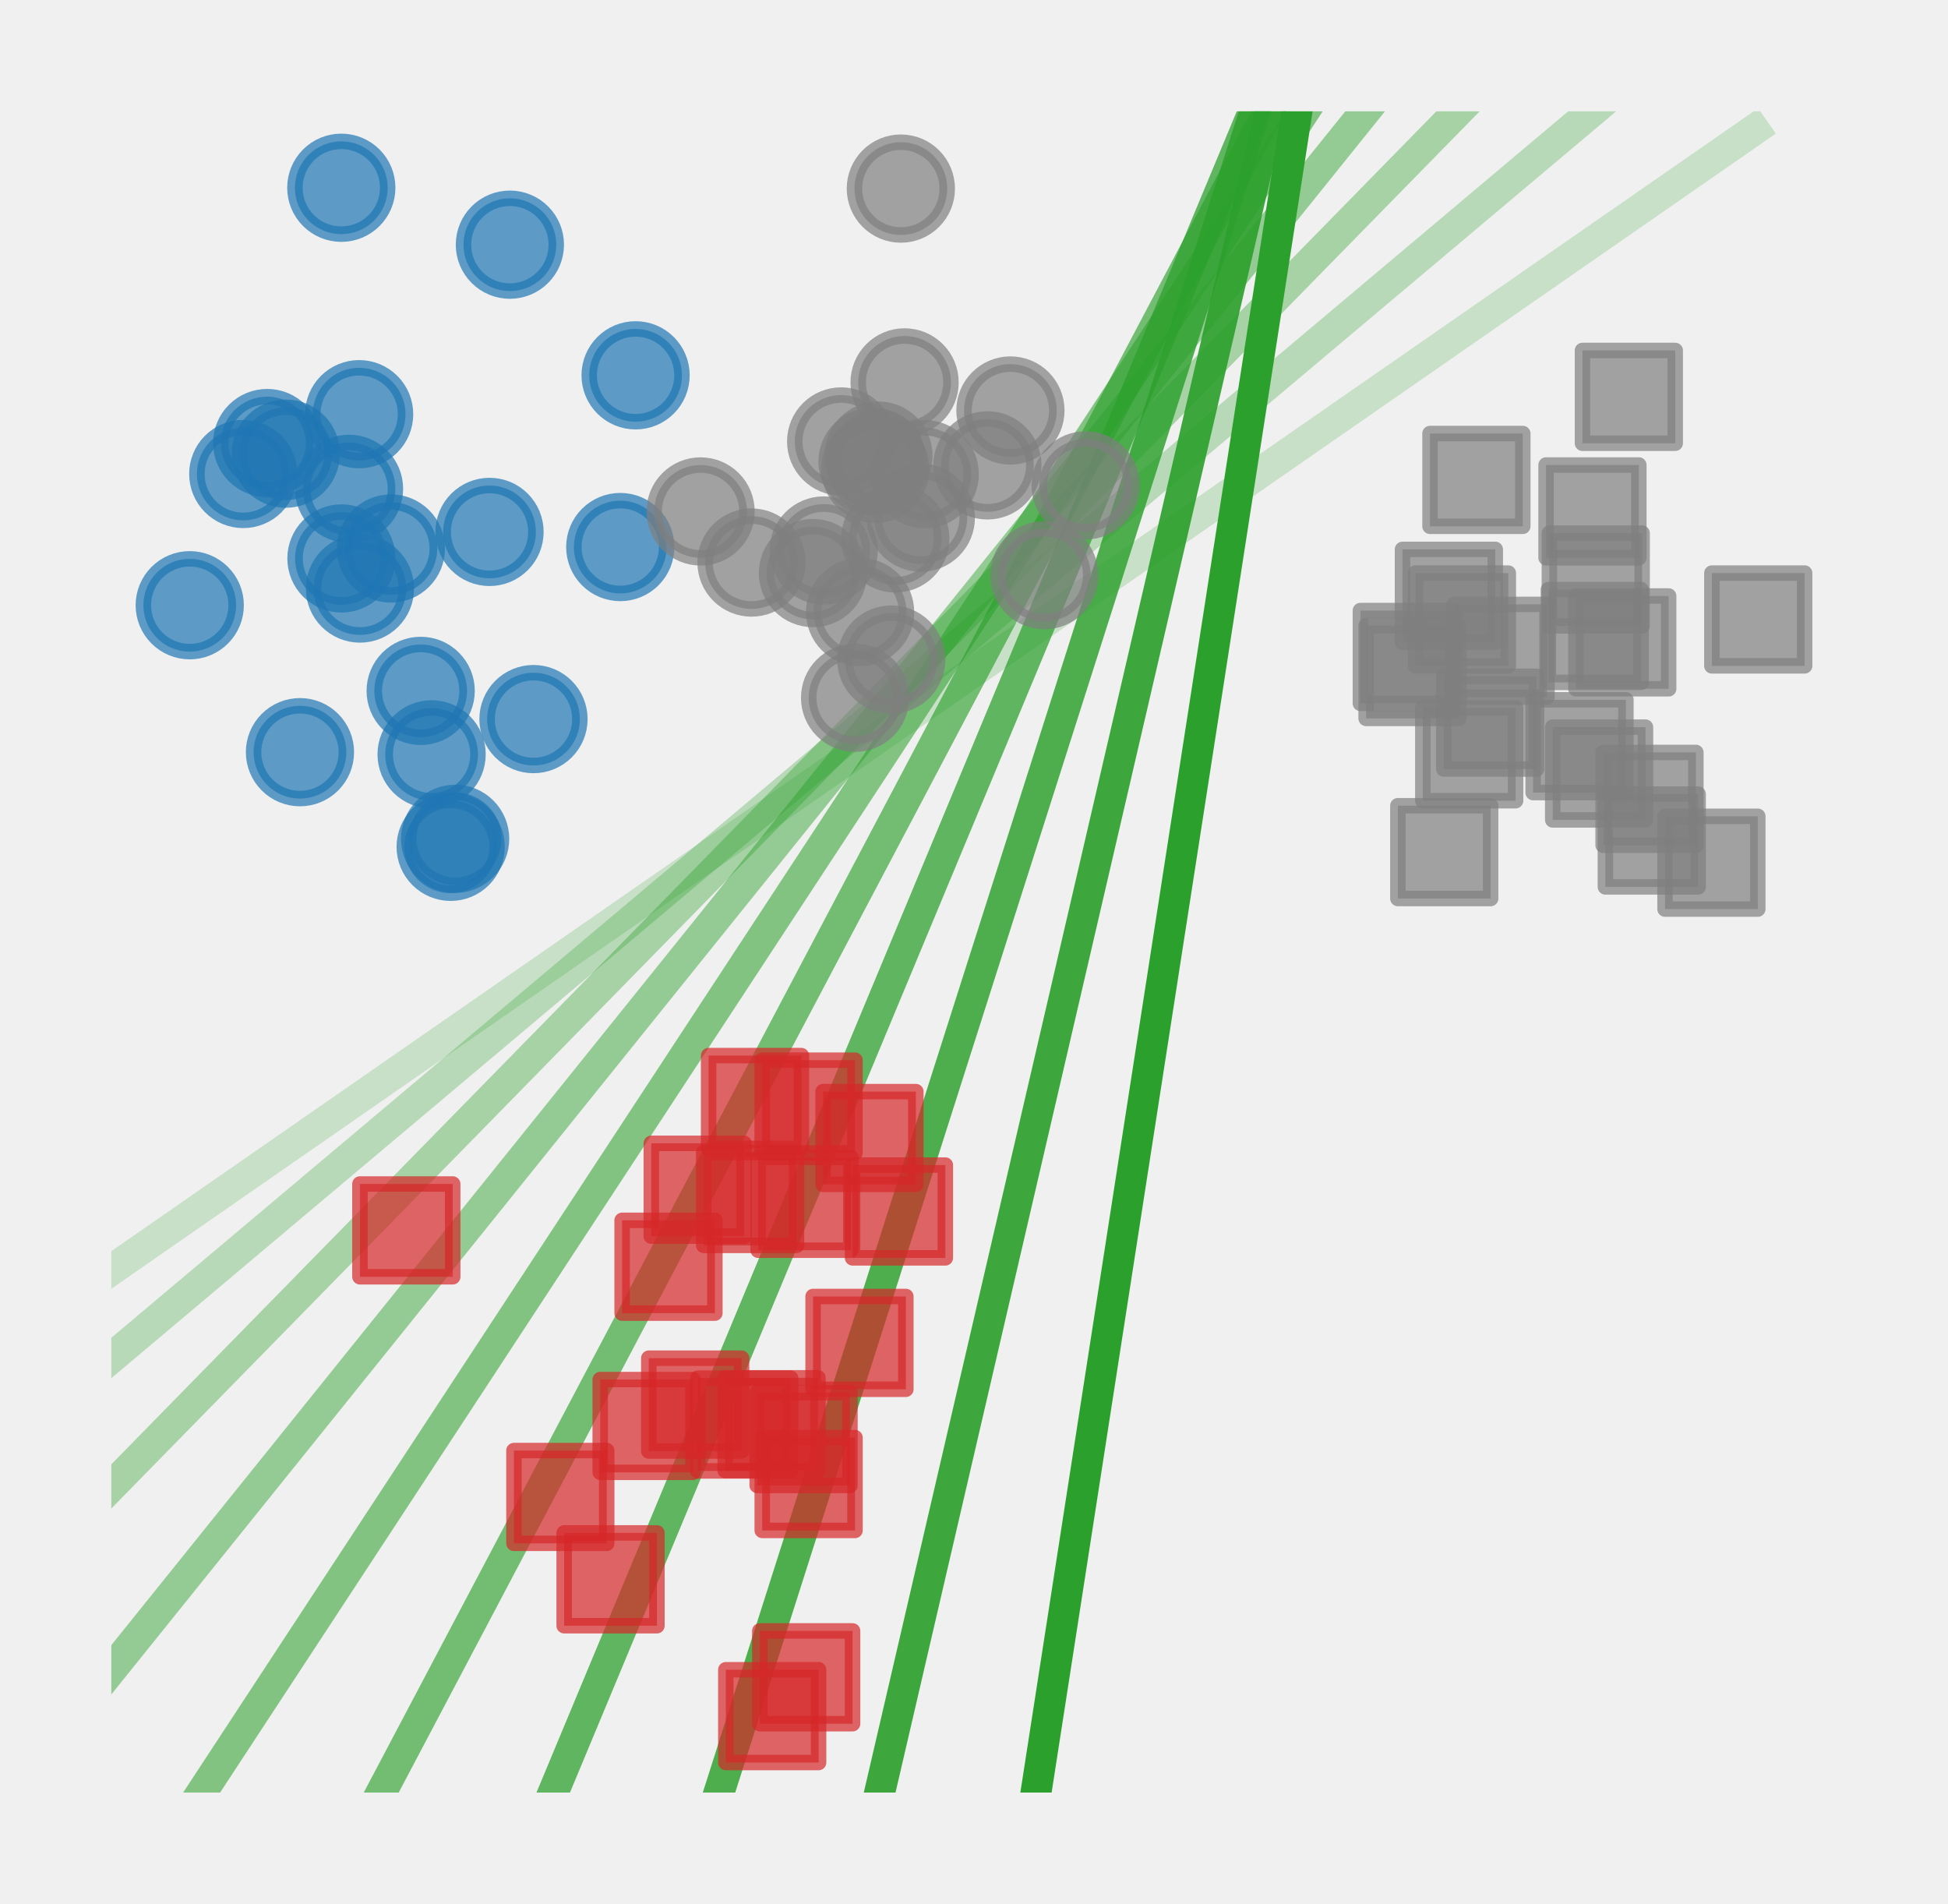
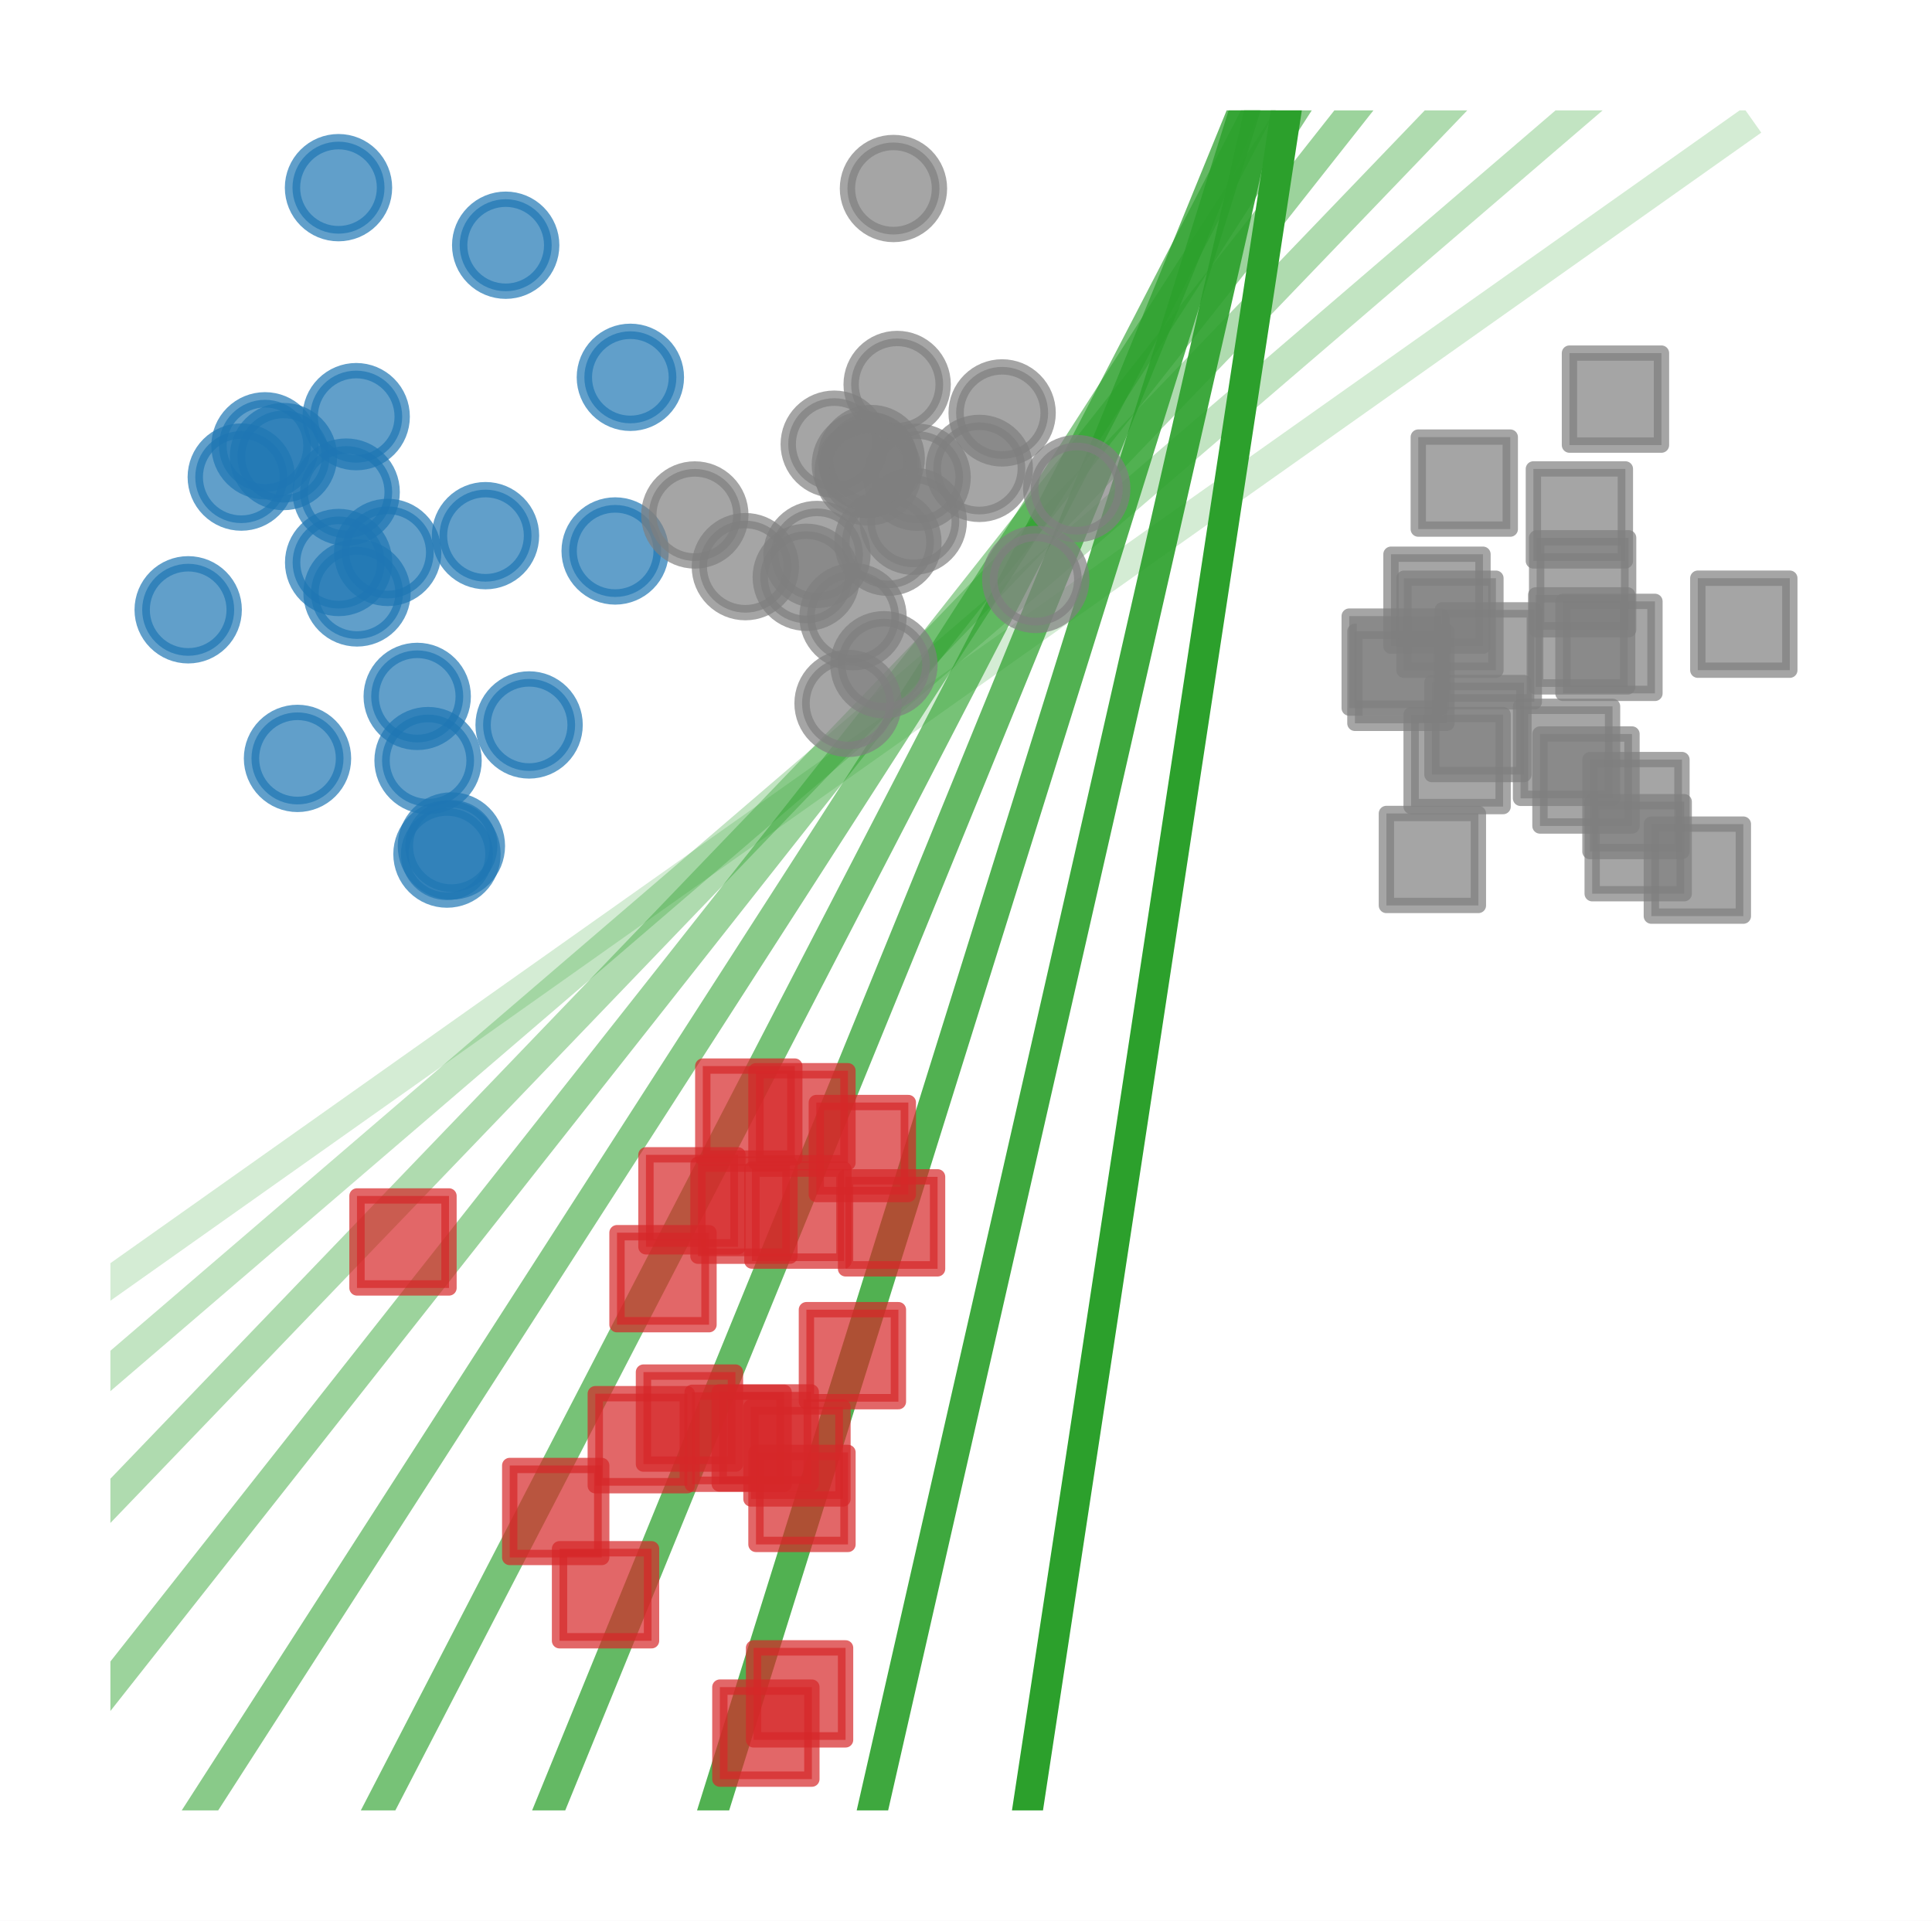
- <svg xmlns="http://www.w3.org/2000/svg" xmlns:xlink="http://www.w3.org/1999/xlink" width="126pt" height="123.12pt" viewBox="0 0 126 123.12" version="1.1">
+ <svg xmlns="http://www.w3.org/2000/svg" xmlns:xlink="http://www.w3.org/1999/xlink" width="126pt" height="125.28pt" viewBox="0 0 126 125.28" version="1.1">
  <defs>
    <style type="text/css">*{stroke-linejoin: round; stroke-linecap: butt}</style>
  </defs>
  <g id="figure_1">
    <g id="patch_1">
-       <path d="M 0 123.12  L 126 123.12  L 126 0  L 0 0  L 0 123.12  z " style="fill: none" />
+       <path d="M 0 125.28  L 126 125.28  L 126 0  L 0 0  z " style="fill: #ffffff" />
    </g>
    <g id="axes_1">
      <g id="line2d_1">
-         <path d="M -1 87.815  L 113.471 8.388  " clip-path="url(#pabc370c6e7)" style="fill: none; stroke: #2ca02c; stroke-opacity: 0.2; stroke-width: 2; stroke-linecap: square" />
+         <path d="M -1 89.416  L 113.471 8.412  " clip-path="url(#p5cc4565469)" style="fill: none; stroke: #2ca02c; stroke-opacity: 0.2; stroke-width: 2; stroke-linecap: square" />
      </g>
      <g id="line2d_2">
-         <path d="M -1 94.718  L 112.726 -1  " clip-path="url(#pabc370c6e7)" style="fill: none; stroke: #2ca02c; stroke-opacity: 0.289; stroke-width: 2; stroke-linecap: square" />
+         <path d="M -1 96.457  L 112.536 -1  " clip-path="url(#p5cc4565469)" style="fill: none; stroke: #2ca02c; stroke-opacity: 0.289; stroke-width: 2; stroke-linecap: square" />
      </g>
      <g id="line2d_3">
-         <path d="M -1 104.495  L 102.339 -1  " clip-path="url(#pabc370c6e7)" style="fill: none; stroke: #2ca02c; stroke-opacity: 0.378; stroke-width: 2; stroke-linecap: square" />
+         <path d="M -1 106.428  L 102.182 -1  " clip-path="url(#p5cc4565469)" style="fill: none; stroke: #2ca02c; stroke-opacity: 0.378; stroke-width: 2; stroke-linecap: square" />
      </g>
      <g id="line2d_4">
-         <path d="M -1 118.171  L 94.897 -1  " clip-path="url(#pabc370c6e7)" style="fill: none; stroke: #2ca02c; stroke-opacity: 0.467; stroke-width: 2; stroke-linecap: square" />
+         <path d="M -1 120.376  L 94.768 -1  " clip-path="url(#p5cc4565469)" style="fill: none; stroke: #2ca02c; stroke-opacity: 0.467; stroke-width: 2; stroke-linecap: square" />
      </g>
      <g id="line2d_5">
-         <path d="M 7.662 124.12  L 89.739 -1  " clip-path="url(#pabc370c6e7)" style="fill: none; stroke: #2ca02c; stroke-opacity: 0.556; stroke-width: 2; stroke-linecap: square" />
+         <path d="M 7.767 126.28  L 89.634 -1  " clip-path="url(#p5cc4565469)" style="fill: none; stroke: #2ca02c; stroke-opacity: 0.556; stroke-width: 2; stroke-linecap: square" />
      </g>
      <g id="line2d_6">
-         <path d="M 20.329 124.12  L 86.389 -1  " clip-path="url(#pabc370c6e7)" style="fill: none; stroke: #2ca02c; stroke-opacity: 0.644; stroke-width: 2; stroke-linecap: square" />
+         <path d="M 20.413 126.28  L 86.305 -1  " clip-path="url(#p5cc4565469)" style="fill: none; stroke: #2ca02c; stroke-opacity: 0.644; stroke-width: 2; stroke-linecap: square" />
      </g>
      <g id="line2d_7">
-         <path d="M 32.367 124.12  L 84.495 -1  " clip-path="url(#pabc370c6e7)" style="fill: none; stroke: #2ca02c; stroke-opacity: 0.733; stroke-width: 2; stroke-linecap: square" />
+         <path d="M 32.434 126.28  L 84.428 -1  " clip-path="url(#p5cc4565469)" style="fill: none; stroke: #2ca02c; stroke-opacity: 0.733; stroke-width: 2; stroke-linecap: square" />
      </g>
      <g id="line2d_8">
-         <path d="M 43.892 124.12  L 83.788 -1  " clip-path="url(#pabc370c6e7)" style="fill: none; stroke: #2ca02c; stroke-opacity: 0.822; stroke-width: 2; stroke-linecap: square" />
+         <path d="M 43.943 126.28  L 83.737 -1  " clip-path="url(#p5cc4565469)" style="fill: none; stroke: #2ca02c; stroke-opacity: 0.822; stroke-width: 2; stroke-linecap: square" />
      </g>
      <g id="line2d_9">
-         <path d="M 54.992 124.12  L 84.065 -1  " clip-path="url(#pabc370c6e7)" style="fill: none; stroke: #2ca02c; stroke-opacity: 0.911; stroke-width: 2; stroke-linecap: square" />
+         <path d="M 55.029 126.28  L 84.028 -1  " clip-path="url(#p5cc4565469)" style="fill: none; stroke: #2ca02c; stroke-opacity: 0.911; stroke-width: 2; stroke-linecap: square" />
      </g>
      <g id="line2d_10">
-         <path d="M 65.736 124.12  L 85.164 -1  " clip-path="url(#pabc370c6e7)" style="fill: none; stroke: #2ca02c; stroke-width: 2; stroke-linecap: square" />
+         <path d="M 65.761 126.28  L 85.139 -1  " clip-path="url(#p5cc4565469)" style="fill: none; stroke: #2ca02c; stroke-width: 2; stroke-linecap: square" />
      </g>
      <g id="PathCollection_1">
        <defs>
-           <path id="m7851db4bda" d="M 0 3  C 0.796 3 1.559 2.684 2.121 2.121  C 2.684 1.559 3 0.796 3 0  C 3 -0.796 2.684 -1.559 2.121 -2.121  C 1.559 -2.684 0.796 -3 0 -3  C -0.796 -3 -1.559 -2.684 -2.121 -2.121  C -2.684 -1.559 -3 -0.796 -3 0  C -3 0.796 -2.684 1.559 -2.121 2.121  C -1.559 2.684 -0.796 3 0 3  z " style="stroke: #1f77b4; stroke-opacity: 0.7" />
+           <path id="m090e56f8cd" d="M 0 3  C 0.796 3 1.559 2.684 2.121 2.121  C 2.684 1.559 3 0.796 3 0  C 3 -0.796 2.684 -1.559 2.121 -2.121  C 1.559 -2.684 0.796 -3 0 -3  C -0.796 -3 -1.559 -2.684 -2.121 -2.121  C -2.684 -1.559 -3 -0.796 -3 0  C -3 0.796 -2.684 1.559 -2.121 2.121  C -1.559 2.684 -0.796 3 0 3  z " style="stroke: #1f77b4; stroke-opacity: 0.7" />
        </defs>
-         <g clip-path="url(#pabc370c6e7)">
-           <use xlink:href="#m7851db4bda" x="31.663" y="34.398" style="fill: #1f77b4; fill-opacity: 0.7; stroke: #1f77b4; stroke-opacity: 0.7" />
-           <use xlink:href="#m7851db4bda" x="32.98" y="15.823" style="fill: #1f77b4; fill-opacity: 0.7; stroke: #1f77b4; stroke-opacity: 0.7" />
-           <use xlink:href="#m7851db4bda" x="25.284" y="35.47" style="fill: #1f77b4; fill-opacity: 0.7; stroke: #1f77b4; stroke-opacity: 0.7" />
-           <use xlink:href="#m7851db4bda" x="41.111" y="24.271" style="fill: #1f77b4; fill-opacity: 0.7; stroke: #1f77b4; stroke-opacity: 0.7" />
-           <use xlink:href="#m7851db4bda" x="23.23" y="26.785" style="fill: #1f77b4; fill-opacity: 0.7; stroke: #1f77b4; stroke-opacity: 0.7" />
-           <use xlink:href="#m7851db4bda" x="23.283" y="38.059" style="fill: #1f77b4; fill-opacity: 0.7; stroke: #1f77b4; stroke-opacity: 0.7" />
-           <use xlink:href="#m7851db4bda" x="29.439" y="54.244" style="fill: #1f77b4; fill-opacity: 0.7; stroke: #1f77b4; stroke-opacity: 0.7" />
-           <use xlink:href="#m7851db4bda" x="12.273" y="39.139" style="fill: #1f77b4; fill-opacity: 0.7; stroke: #1f77b4; stroke-opacity: 0.7" />
-           <use xlink:href="#m7851db4bda" x="18.488" y="29.338" style="fill: #1f77b4; fill-opacity: 0.7; stroke: #1f77b4; stroke-opacity: 0.7" />
-           <use xlink:href="#m7851db4bda" x="19.402" y="48.642" style="fill: #1f77b4; fill-opacity: 0.7; stroke: #1f77b4; stroke-opacity: 0.7" />
-           <use xlink:href="#m7851db4bda" x="40.119" y="35.376" style="fill: #1f77b4; fill-opacity: 0.7; stroke: #1f77b4; stroke-opacity: 0.7" />
-           <use xlink:href="#m7851db4bda" x="27.917" y="48.782" style="fill: #1f77b4; fill-opacity: 0.7; stroke: #1f77b4; stroke-opacity: 0.7" />
-           <use xlink:href="#m7851db4bda" x="22.576" y="31.612" style="fill: #1f77b4; fill-opacity: 0.7; stroke: #1f77b4; stroke-opacity: 0.7" />
-           <use xlink:href="#m7851db4bda" x="17.282" y="28.651" style="fill: #1f77b4; fill-opacity: 0.7; stroke: #1f77b4; stroke-opacity: 0.7" />
-           <use xlink:href="#m7851db4bda" x="22.085" y="36.113" style="fill: #1f77b4; fill-opacity: 0.7; stroke: #1f77b4; stroke-opacity: 0.7" />
-           <use xlink:href="#m7851db4bda" x="22.076" y="12.142" style="fill: #1f77b4; fill-opacity: 0.7; stroke: #1f77b4; stroke-opacity: 0.7" />
-           <use xlink:href="#m7851db4bda" x="27.21" y="44.678" style="fill: #1f77b4; fill-opacity: 0.7; stroke: #1f77b4; stroke-opacity: 0.7" />
-           <use xlink:href="#m7851db4bda" x="34.507" y="46.502" style="fill: #1f77b4; fill-opacity: 0.7; stroke: #1f77b4; stroke-opacity: 0.7" />
-           <use xlink:href="#m7851db4bda" x="29.15" y="54.762" style="fill: #1f77b4; fill-opacity: 0.7; stroke: #1f77b4; stroke-opacity: 0.7" />
-           <use xlink:href="#m7851db4bda" x="15.735" y="30.651" style="fill: #1f77b4; fill-opacity: 0.7; stroke: #1f77b4; stroke-opacity: 0.7" />
+         <g clip-path="url(#p5cc4565469)">
+           <use xlink:href="#m090e56f8cd" x="31.663" y="34.938" style="fill: #1f77b4; fill-opacity: 0.7; stroke: #1f77b4; stroke-opacity: 0.7" />
+           <use xlink:href="#m090e56f8cd" x="32.98" y="15.994" style="fill: #1f77b4; fill-opacity: 0.7; stroke: #1f77b4; stroke-opacity: 0.7" />
+           <use xlink:href="#m090e56f8cd" x="25.284" y="36.031" style="fill: #1f77b4; fill-opacity: 0.7; stroke: #1f77b4; stroke-opacity: 0.7" />
+           <use xlink:href="#m090e56f8cd" x="41.111" y="24.61" style="fill: #1f77b4; fill-opacity: 0.7; stroke: #1f77b4; stroke-opacity: 0.7" />
+           <use xlink:href="#m090e56f8cd" x="23.23" y="27.175" style="fill: #1f77b4; fill-opacity: 0.7; stroke: #1f77b4; stroke-opacity: 0.7" />
+           <use xlink:href="#m090e56f8cd" x="23.283" y="38.672" style="fill: #1f77b4; fill-opacity: 0.7; stroke: #1f77b4; stroke-opacity: 0.7" />
+           <use xlink:href="#m090e56f8cd" x="29.439" y="55.178" style="fill: #1f77b4; fill-opacity: 0.7; stroke: #1f77b4; stroke-opacity: 0.7" />
+           <use xlink:href="#m090e56f8cd" x="12.273" y="39.773" style="fill: #1f77b4; fill-opacity: 0.7; stroke: #1f77b4; stroke-opacity: 0.7" />
+           <use xlink:href="#m090e56f8cd" x="18.488" y="29.778" style="fill: #1f77b4; fill-opacity: 0.7; stroke: #1f77b4; stroke-opacity: 0.7" />
+           <use xlink:href="#m090e56f8cd" x="19.402" y="49.466" style="fill: #1f77b4; fill-opacity: 0.7; stroke: #1f77b4; stroke-opacity: 0.7" />
+           <use xlink:href="#m090e56f8cd" x="40.119" y="35.936" style="fill: #1f77b4; fill-opacity: 0.7; stroke: #1f77b4; stroke-opacity: 0.7" />
+           <use xlink:href="#m090e56f8cd" x="27.917" y="49.608" style="fill: #1f77b4; fill-opacity: 0.7; stroke: #1f77b4; stroke-opacity: 0.7" />
+           <use xlink:href="#m090e56f8cd" x="22.576" y="32.097" style="fill: #1f77b4; fill-opacity: 0.7; stroke: #1f77b4; stroke-opacity: 0.7" />
+           <use xlink:href="#m090e56f8cd" x="17.282" y="29.077" style="fill: #1f77b4; fill-opacity: 0.7; stroke: #1f77b4; stroke-opacity: 0.7" />
+           <use xlink:href="#m090e56f8cd" x="22.085" y="36.688" style="fill: #1f77b4; fill-opacity: 0.7; stroke: #1f77b4; stroke-opacity: 0.7" />
+           <use xlink:href="#m090e56f8cd" x="22.076" y="12.24" style="fill: #1f77b4; fill-opacity: 0.7; stroke: #1f77b4; stroke-opacity: 0.7" />
+           <use xlink:href="#m090e56f8cd" x="27.21" y="45.422" style="fill: #1f77b4; fill-opacity: 0.7; stroke: #1f77b4; stroke-opacity: 0.7" />
+           <use xlink:href="#m090e56f8cd" x="34.507" y="47.283" style="fill: #1f77b4; fill-opacity: 0.7; stroke: #1f77b4; stroke-opacity: 0.7" />
+           <use xlink:href="#m090e56f8cd" x="29.15" y="55.707" style="fill: #1f77b4; fill-opacity: 0.7; stroke: #1f77b4; stroke-opacity: 0.7" />
+           <use xlink:href="#m090e56f8cd" x="15.735" y="31.117" style="fill: #1f77b4; fill-opacity: 0.7; stroke: #1f77b4; stroke-opacity: 0.7" />
        </g>
      </g>
      <g id="PathCollection_2">
        <defs>
-           <path id="md8d0e1dd78" d="M -3 3  L 3 3  L 3 -3  L -3 -3  z " style="stroke: #d62728; stroke-opacity: 0.7" />
+           <path id="m68e657d75e" d="M -3 3  L 3 3  L 3 -3  L -3 -3  z " style="stroke: #d62728; stroke-opacity: 0.7" />
        </defs>
-         <g clip-path="url(#pabc370c6e7)">
-           <use xlink:href="#md8d0e1dd78" x="55.592" y="86.84" style="fill: #d62728; fill-opacity: 0.7; stroke: #d62728; stroke-opacity: 0.7" />
-           <use xlink:href="#md8d0e1dd78" x="48.138" y="92.122" style="fill: #d62728; fill-opacity: 0.7; stroke: #d62728; stroke-opacity: 0.7" />
-           <use xlink:href="#md8d0e1dd78" x="36.243" y="96.804" style="fill: #d62728; fill-opacity: 0.7; stroke: #d62728; stroke-opacity: 0.7" />
-           <use xlink:href="#md8d0e1dd78" x="45.127" y="76.936" style="fill: #d62728; fill-opacity: 0.7; stroke: #d62728; stroke-opacity: 0.7" />
-           <use xlink:href="#md8d0e1dd78" x="52.146" y="108.468" style="fill: #d62728; fill-opacity: 0.7; stroke: #d62728; stroke-opacity: 0.7" />
-           <use xlink:href="#md8d0e1dd78" x="51.976" y="93.061" style="fill: #d62728; fill-opacity: 0.7; stroke: #d62728; stroke-opacity: 0.7" />
-           <use xlink:href="#md8d0e1dd78" x="43.239" y="81.917" style="fill: #d62728; fill-opacity: 0.7; stroke: #d62728; stroke-opacity: 0.7" />
-           <use xlink:href="#md8d0e1dd78" x="58.146" y="78.343" style="fill: #d62728; fill-opacity: 0.7; stroke: #d62728; stroke-opacity: 0.7" />
-           <use xlink:href="#md8d0e1dd78" x="41.823" y="92.213" style="fill: #d62728; fill-opacity: 0.7; stroke: #d62728; stroke-opacity: 0.7" />
-           <use xlink:href="#md8d0e1dd78" x="52.038" y="77.848" style="fill: #d62728; fill-opacity: 0.7; stroke: #d62728; stroke-opacity: 0.7" />
-           <use xlink:href="#md8d0e1dd78" x="44.965" y="90.831" style="fill: #d62728; fill-opacity: 0.7; stroke: #d62728; stroke-opacity: 0.7" />
-           <use xlink:href="#md8d0e1dd78" x="39.491" y="102.13" style="fill: #d62728; fill-opacity: 0.7; stroke: #d62728; stroke-opacity: 0.7" />
-           <use xlink:href="#md8d0e1dd78" x="56.239" y="73.592" style="fill: #d62728; fill-opacity: 0.7; stroke: #d62728; stroke-opacity: 0.7" />
-           <use xlink:href="#md8d0e1dd78" x="48.519" y="77.535" style="fill: #d62728; fill-opacity: 0.7; stroke: #d62728; stroke-opacity: 0.7" />
-           <use xlink:href="#md8d0e1dd78" x="52.303" y="95.969" style="fill: #d62728; fill-opacity: 0.7; stroke: #d62728; stroke-opacity: 0.7" />
-           <use xlink:href="#md8d0e1dd78" x="52.301" y="71.559" style="fill: #d62728; fill-opacity: 0.7; stroke: #d62728; stroke-opacity: 0.7" />
-           <use xlink:href="#md8d0e1dd78" x="48.834" y="71.262" style="fill: #d62728; fill-opacity: 0.7; stroke: #d62728; stroke-opacity: 0.7" />
-           <use xlink:href="#md8d0e1dd78" x="26.282" y="79.566" style="fill: #d62728; fill-opacity: 0.7; stroke: #d62728; stroke-opacity: 0.7" />
-           <use xlink:href="#md8d0e1dd78" x="49.907" y="92.099" style="fill: #d62728; fill-opacity: 0.7; stroke: #d62728; stroke-opacity: 0.7" />
-           <use xlink:href="#md8d0e1dd78" x="49.948" y="110.978" style="fill: #d62728; fill-opacity: 0.7; stroke: #d62728; stroke-opacity: 0.7" />
+         <g clip-path="url(#p5cc4565469)">
+           <use xlink:href="#m68e657d75e" x="55.592" y="88.422" style="fill: #d62728; fill-opacity: 0.7; stroke: #d62728; stroke-opacity: 0.7" />
+           <use xlink:href="#m68e657d75e" x="48.138" y="93.809" style="fill: #d62728; fill-opacity: 0.7; stroke: #d62728; stroke-opacity: 0.7" />
+           <use xlink:href="#m68e657d75e" x="36.243" y="98.584" style="fill: #d62728; fill-opacity: 0.7; stroke: #d62728; stroke-opacity: 0.7" />
+           <use xlink:href="#m68e657d75e" x="45.127" y="78.322" style="fill: #d62728; fill-opacity: 0.7; stroke: #d62728; stroke-opacity: 0.7" />
+           <use xlink:href="#m68e657d75e" x="52.146" y="110.48" style="fill: #d62728; fill-opacity: 0.7; stroke: #d62728; stroke-opacity: 0.7" />
+           <use xlink:href="#m68e657d75e" x="51.976" y="94.767" style="fill: #d62728; fill-opacity: 0.7; stroke: #d62728; stroke-opacity: 0.7" />
+           <use xlink:href="#m68e657d75e" x="43.239" y="83.401" style="fill: #d62728; fill-opacity: 0.7; stroke: #d62728; stroke-opacity: 0.7" />
+           <use xlink:href="#m68e657d75e" x="58.146" y="79.757" style="fill: #d62728; fill-opacity: 0.7; stroke: #d62728; stroke-opacity: 0.7" />
+           <use xlink:href="#m68e657d75e" x="41.823" y="93.902" style="fill: #d62728; fill-opacity: 0.7; stroke: #d62728; stroke-opacity: 0.7" />
+           <use xlink:href="#m68e657d75e" x="52.038" y="79.252" style="fill: #d62728; fill-opacity: 0.7; stroke: #d62728; stroke-opacity: 0.7" />
+           <use xlink:href="#m68e657d75e" x="44.965" y="92.493" style="fill: #d62728; fill-opacity: 0.7; stroke: #d62728; stroke-opacity: 0.7" />
+           <use xlink:href="#m68e657d75e" x="39.491" y="104.016" style="fill: #d62728; fill-opacity: 0.7; stroke: #d62728; stroke-opacity: 0.7" />
+           <use xlink:href="#m68e657d75e" x="56.239" y="74.911" style="fill: #d62728; fill-opacity: 0.7; stroke: #d62728; stroke-opacity: 0.7" />
+           <use xlink:href="#m68e657d75e" x="48.519" y="78.933" style="fill: #d62728; fill-opacity: 0.7; stroke: #d62728; stroke-opacity: 0.7" />
+           <use xlink:href="#m68e657d75e" x="52.303" y="97.732" style="fill: #d62728; fill-opacity: 0.7; stroke: #d62728; stroke-opacity: 0.7" />
+           <use xlink:href="#m68e657d75e" x="52.301" y="72.838" style="fill: #d62728; fill-opacity: 0.7; stroke: #d62728; stroke-opacity: 0.7" />
+           <use xlink:href="#m68e657d75e" x="48.834" y="72.534" style="fill: #d62728; fill-opacity: 0.7; stroke: #d62728; stroke-opacity: 0.7" />
+           <use xlink:href="#m68e657d75e" x="26.282" y="81.004" style="fill: #d62728; fill-opacity: 0.7; stroke: #d62728; stroke-opacity: 0.7" />
+           <use xlink:href="#m68e657d75e" x="49.907" y="93.785" style="fill: #d62728; fill-opacity: 0.7; stroke: #d62728; stroke-opacity: 0.7" />
+           <use xlink:href="#m68e657d75e" x="49.948" y="113.04" style="fill: #d62728; fill-opacity: 0.7; stroke: #d62728; stroke-opacity: 0.7" />
        </g>
      </g>
      <g id="PathCollection_3">
        <defs>
-           <path id="m82d1c36a86" d="M 0 3  C 0.796 3 1.559 2.684 2.121 2.121  C 2.684 1.559 3 0.796 3 0  C 3 -0.796 2.684 -1.559 2.121 -2.121  C 1.559 -2.684 0.796 -3 0 -3  C -0.796 -3 -1.559 -2.684 -2.121 -2.121  C -2.684 -1.559 -3 -0.796 -3 0  C -3 0.796 -2.684 1.559 -2.121 2.121  C -1.559 2.684 -0.796 3 0 3  z " style="stroke: #7f7f7f; stroke-opacity: 0.7" />
+           <path id="m04024e84eb" d="M 0 3  C 0.796 3 1.559 2.684 2.121 2.121  C 2.684 1.559 3 0.796 3 0  C 3 -0.796 2.684 -1.559 2.121 -2.121  C 1.559 -2.684 0.796 -3 0 -3  C -0.796 -3 -1.559 -2.684 -2.121 -2.121  C -2.684 -1.559 -3 -0.796 -3 0  C -3 0.796 -2.684 1.559 -2.121 2.121  C -1.559 2.684 -0.796 3 0 3  z " style="stroke: #7f7f7f; stroke-opacity: 0.7" />
        </defs>
-         <g clip-path="url(#pabc370c6e7)">
-           <use xlink:href="#m82d1c36a86" x="56.437" y="29.857" style="fill: #7f7f7f; fill-opacity: 0.7; stroke: #7f7f7f; stroke-opacity: 0.7" />
-           <use xlink:href="#m82d1c36a86" x="67.549" y="37.198" style="fill: #7f7f7f; fill-opacity: 0.7; stroke: #7f7f7f; stroke-opacity: 0.7" />
-           <use xlink:href="#m82d1c36a86" x="52.583" y="37.059" style="fill: #7f7f7f; fill-opacity: 0.7; stroke: #7f7f7f; stroke-opacity: 0.7" />
-           <use xlink:href="#m82d1c36a86" x="63.867" y="30.095" style="fill: #7f7f7f; fill-opacity: 0.7; stroke: #7f7f7f; stroke-opacity: 0.7" />
-           <use xlink:href="#m82d1c36a86" x="54.407" y="28.548" style="fill: #7f7f7f; fill-opacity: 0.7; stroke: #7f7f7f; stroke-opacity: 0.7" />
-           <use xlink:href="#m82d1c36a86" x="58.51" y="24.729" style="fill: #7f7f7f; fill-opacity: 0.7; stroke: #7f7f7f; stroke-opacity: 0.7" />
-           <use xlink:href="#m82d1c36a86" x="53.279" y="35.599" style="fill: #7f7f7f; fill-opacity: 0.7; stroke: #7f7f7f; stroke-opacity: 0.7" />
-           <use xlink:href="#m82d1c36a86" x="55.308" y="45.124" style="fill: #7f7f7f; fill-opacity: 0.7; stroke: #7f7f7f; stroke-opacity: 0.7" />
-           <use xlink:href="#m82d1c36a86" x="59.813" y="30.663" style="fill: #7f7f7f; fill-opacity: 0.7; stroke: #7f7f7f; stroke-opacity: 0.7" />
-           <use xlink:href="#m82d1c36a86" x="57.908" y="34.819" style="fill: #7f7f7f; fill-opacity: 0.7; stroke: #7f7f7f; stroke-opacity: 0.7" />
-           <use xlink:href="#m82d1c36a86" x="48.61" y="36.379" style="fill: #7f7f7f; fill-opacity: 0.7; stroke: #7f7f7f; stroke-opacity: 0.7" />
-           <use xlink:href="#m82d1c36a86" x="55.632" y="39.579" style="fill: #7f7f7f; fill-opacity: 0.7; stroke: #7f7f7f; stroke-opacity: 0.7" />
-           <use xlink:href="#m82d1c36a86" x="56.819" y="29.464" style="fill: #7f7f7f; fill-opacity: 0.7; stroke: #7f7f7f; stroke-opacity: 0.7" />
-           <use xlink:href="#m82d1c36a86" x="70.222" y="31.388" style="fill: #7f7f7f; fill-opacity: 0.7; stroke: #7f7f7f; stroke-opacity: 0.7" />
-           <use xlink:href="#m82d1c36a86" x="59.561" y="33.476" style="fill: #7f7f7f; fill-opacity: 0.7; stroke: #7f7f7f; stroke-opacity: 0.7" />
-           <use xlink:href="#m82d1c36a86" x="45.315" y="33.074" style="fill: #7f7f7f; fill-opacity: 0.7; stroke: #7f7f7f; stroke-opacity: 0.7" />
-           <use xlink:href="#m82d1c36a86" x="58.269" y="12.196" style="fill: #7f7f7f; fill-opacity: 0.7; stroke: #7f7f7f; stroke-opacity: 0.7" />
-           <use xlink:href="#m82d1c36a86" x="56.616" y="30.323" style="fill: #7f7f7f; fill-opacity: 0.7; stroke: #7f7f7f; stroke-opacity: 0.7" />
-           <use xlink:href="#m82d1c36a86" x="57.648" y="42.652" style="fill: #7f7f7f; fill-opacity: 0.7; stroke: #7f7f7f; stroke-opacity: 0.7" />
-           <use xlink:href="#m82d1c36a86" x="65.356" y="26.546" style="fill: #7f7f7f; fill-opacity: 0.7; stroke: #7f7f7f; stroke-opacity: 0.7" />
+         <g clip-path="url(#p5cc4565469)">
+           <use xlink:href="#m04024e84eb" x="56.437" y="30.307" style="fill: #7f7f7f; fill-opacity: 0.7; stroke: #7f7f7f; stroke-opacity: 0.7" />
+           <use xlink:href="#m04024e84eb" x="67.549" y="37.794" style="fill: #7f7f7f; fill-opacity: 0.7; stroke: #7f7f7f; stroke-opacity: 0.7" />
+           <use xlink:href="#m04024e84eb" x="52.583" y="37.652" style="fill: #7f7f7f; fill-opacity: 0.7; stroke: #7f7f7f; stroke-opacity: 0.7" />
+           <use xlink:href="#m04024e84eb" x="63.867" y="30.55" style="fill: #7f7f7f; fill-opacity: 0.7; stroke: #7f7f7f; stroke-opacity: 0.7" />
+           <use xlink:href="#m04024e84eb" x="54.407" y="28.972" style="fill: #7f7f7f; fill-opacity: 0.7; stroke: #7f7f7f; stroke-opacity: 0.7" />
+           <use xlink:href="#m04024e84eb" x="58.51" y="25.077" style="fill: #7f7f7f; fill-opacity: 0.7; stroke: #7f7f7f; stroke-opacity: 0.7" />
+           <use xlink:href="#m04024e84eb" x="53.279" y="36.164" style="fill: #7f7f7f; fill-opacity: 0.7; stroke: #7f7f7f; stroke-opacity: 0.7" />
+           <use xlink:href="#m04024e84eb" x="55.308" y="45.878" style="fill: #7f7f7f; fill-opacity: 0.7; stroke: #7f7f7f; stroke-opacity: 0.7" />
+           <use xlink:href="#m04024e84eb" x="59.813" y="31.129" style="fill: #7f7f7f; fill-opacity: 0.7; stroke: #7f7f7f; stroke-opacity: 0.7" />
+           <use xlink:href="#m04024e84eb" x="57.908" y="35.368" style="fill: #7f7f7f; fill-opacity: 0.7; stroke: #7f7f7f; stroke-opacity: 0.7" />
+           <use xlink:href="#m04024e84eb" x="48.61" y="36.959" style="fill: #7f7f7f; fill-opacity: 0.7; stroke: #7f7f7f; stroke-opacity: 0.7" />
+           <use xlink:href="#m04024e84eb" x="55.632" y="40.223" style="fill: #7f7f7f; fill-opacity: 0.7; stroke: #7f7f7f; stroke-opacity: 0.7" />
+           <use xlink:href="#m04024e84eb" x="56.819" y="29.906" style="fill: #7f7f7f; fill-opacity: 0.7; stroke: #7f7f7f; stroke-opacity: 0.7" />
+           <use xlink:href="#m04024e84eb" x="70.222" y="31.868" style="fill: #7f7f7f; fill-opacity: 0.7; stroke: #7f7f7f; stroke-opacity: 0.7" />
+           <use xlink:href="#m04024e84eb" x="59.561" y="33.998" style="fill: #7f7f7f; fill-opacity: 0.7; stroke: #7f7f7f; stroke-opacity: 0.7" />
+           <use xlink:href="#m04024e84eb" x="45.315" y="33.588" style="fill: #7f7f7f; fill-opacity: 0.7; stroke: #7f7f7f; stroke-opacity: 0.7" />
+           <use xlink:href="#m04024e84eb" x="58.269" y="12.295" style="fill: #7f7f7f; fill-opacity: 0.7; stroke: #7f7f7f; stroke-opacity: 0.7" />
+           <use xlink:href="#m04024e84eb" x="56.616" y="30.782" style="fill: #7f7f7f; fill-opacity: 0.7; stroke: #7f7f7f; stroke-opacity: 0.7" />
+           <use xlink:href="#m04024e84eb" x="57.648" y="43.356" style="fill: #7f7f7f; fill-opacity: 0.7; stroke: #7f7f7f; stroke-opacity: 0.7" />
+           <use xlink:href="#m04024e84eb" x="65.356" y="26.931" style="fill: #7f7f7f; fill-opacity: 0.7; stroke: #7f7f7f; stroke-opacity: 0.7" />
        </g>
      </g>
      <g id="PathCollection_4">
        <defs>
-           <path id="mff65f522b9" d="M -3 3  L 3 3  L 3 -3  L -3 -3  z " style="stroke: #7f7f7f; stroke-opacity: 0.7" />
+           <path id="m497fd3457a" d="M -3 3  L 3 3  L 3 -3  L -3 -3  z " style="stroke: #7f7f7f; stroke-opacity: 0.7" />
        </defs>
-         <g clip-path="url(#pabc370c6e7)">
-           <use xlink:href="#mff65f522b9" x="106.692" y="51.658" style="fill: #7f7f7f; fill-opacity: 0.7; stroke: #7f7f7f; stroke-opacity: 0.7" />
-           <use xlink:href="#mff65f522b9" x="110.697" y="55.788" style="fill: #7f7f7f; fill-opacity: 0.7; stroke: #7f7f7f; stroke-opacity: 0.7" />
-           <use xlink:href="#mff65f522b9" x="105.356" y="25.664" style="fill: #7f7f7f; fill-opacity: 0.7; stroke: #7f7f7f; stroke-opacity: 0.7" />
-           <use xlink:href="#mff65f522b9" x="95.03" y="48.781" style="fill: #7f7f7f; fill-opacity: 0.7; stroke: #7f7f7f; stroke-opacity: 0.7" />
-           <use xlink:href="#mff65f522b9" x="102.166" y="48.254" style="fill: #7f7f7f; fill-opacity: 0.7; stroke: #7f7f7f; stroke-opacity: 0.7" />
-           <use xlink:href="#mff65f522b9" x="91.364" y="43.458" style="fill: #7f7f7f; fill-opacity: 0.7; stroke: #7f7f7f; stroke-opacity: 0.7" />
-           <use xlink:href="#mff65f522b9" x="94.56" y="40.061" style="fill: #7f7f7f; fill-opacity: 0.7; stroke: #7f7f7f; stroke-opacity: 0.7" />
-           <use xlink:href="#mff65f522b9" x="95.496" y="31.035" style="fill: #7f7f7f; fill-opacity: 0.7; stroke: #7f7f7f; stroke-opacity: 0.7" />
-           <use xlink:href="#mff65f522b9" x="96.387" y="46.733" style="fill: #7f7f7f; fill-opacity: 0.7; stroke: #7f7f7f; stroke-opacity: 0.7" />
-           <use xlink:href="#mff65f522b9" x="106.839" y="54.354" style="fill: #7f7f7f; fill-opacity: 0.7; stroke: #7f7f7f; stroke-opacity: 0.7" />
-           <use xlink:href="#mff65f522b9" x="103.003" y="33.071" style="fill: #7f7f7f; fill-opacity: 0.7; stroke: #7f7f7f; stroke-opacity: 0.7" />
-           <use xlink:href="#mff65f522b9" x="90.992" y="42.484" style="fill: #7f7f7f; fill-opacity: 0.7; stroke: #7f7f7f; stroke-opacity: 0.7" />
-           <use xlink:href="#mff65f522b9" x="103.215" y="37.476" style="fill: #7f7f7f; fill-opacity: 0.7; stroke: #7f7f7f; stroke-opacity: 0.7" />
-           <use xlink:href="#mff65f522b9" x="93.417" y="55.105" style="fill: #7f7f7f; fill-opacity: 0.7; stroke: #7f7f7f; stroke-opacity: 0.7" />
-           <use xlink:href="#mff65f522b9" x="104.931" y="41.542" style="fill: #7f7f7f; fill-opacity: 0.7; stroke: #7f7f7f; stroke-opacity: 0.7" />
-           <use xlink:href="#mff65f522b9" x="103.154" y="41.127" style="fill: #7f7f7f; fill-opacity: 0.7; stroke: #7f7f7f; stroke-opacity: 0.7" />
-           <use xlink:href="#mff65f522b9" x="97.063" y="42.085" style="fill: #7f7f7f; fill-opacity: 0.7; stroke: #7f7f7f; stroke-opacity: 0.7" />
-           <use xlink:href="#mff65f522b9" x="103.433" y="50.023" style="fill: #7f7f7f; fill-opacity: 0.7; stroke: #7f7f7f; stroke-opacity: 0.7" />
-           <use xlink:href="#mff65f522b9" x="113.727" y="40.059" style="fill: #7f7f7f; fill-opacity: 0.7; stroke: #7f7f7f; stroke-opacity: 0.7" />
-           <use xlink:href="#mff65f522b9" x="93.716" y="38.527" style="fill: #7f7f7f; fill-opacity: 0.7; stroke: #7f7f7f; stroke-opacity: 0.7" />
+         <g clip-path="url(#p5cc4565469)">
+           <use xlink:href="#m497fd3457a" x="106.692" y="52.542" style="fill: #7f7f7f; fill-opacity: 0.7; stroke: #7f7f7f; stroke-opacity: 0.7" />
+           <use xlink:href="#m497fd3457a" x="110.697" y="56.753" style="fill: #7f7f7f; fill-opacity: 0.7; stroke: #7f7f7f; stroke-opacity: 0.7" />
+           <use xlink:href="#m497fd3457a" x="105.356" y="26.031" style="fill: #7f7f7f; fill-opacity: 0.7; stroke: #7f7f7f; stroke-opacity: 0.7" />
+           <use xlink:href="#m497fd3457a" x="95.03" y="49.607" style="fill: #7f7f7f; fill-opacity: 0.7; stroke: #7f7f7f; stroke-opacity: 0.7" />
+           <use xlink:href="#m497fd3457a" x="102.166" y="49.07" style="fill: #7f7f7f; fill-opacity: 0.7; stroke: #7f7f7f; stroke-opacity: 0.7" />
+           <use xlink:href="#m497fd3457a" x="91.364" y="44.178" style="fill: #7f7f7f; fill-opacity: 0.7; stroke: #7f7f7f; stroke-opacity: 0.7" />
+           <use xlink:href="#m497fd3457a" x="94.56" y="40.714" style="fill: #7f7f7f; fill-opacity: 0.7; stroke: #7f7f7f; stroke-opacity: 0.7" />
+           <use xlink:href="#m497fd3457a" x="95.496" y="31.509" style="fill: #7f7f7f; fill-opacity: 0.7; stroke: #7f7f7f; stroke-opacity: 0.7" />
+           <use xlink:href="#m497fd3457a" x="96.387" y="47.519" style="fill: #7f7f7f; fill-opacity: 0.7; stroke: #7f7f7f; stroke-opacity: 0.7" />
+           <use xlink:href="#m497fd3457a" x="106.839" y="55.291" style="fill: #7f7f7f; fill-opacity: 0.7; stroke: #7f7f7f; stroke-opacity: 0.7" />
+           <use xlink:href="#m497fd3457a" x="103.003" y="33.585" style="fill: #7f7f7f; fill-opacity: 0.7; stroke: #7f7f7f; stroke-opacity: 0.7" />
+           <use xlink:href="#m497fd3457a" x="90.992" y="43.185" style="fill: #7f7f7f; fill-opacity: 0.7; stroke: #7f7f7f; stroke-opacity: 0.7" />
+           <use xlink:href="#m497fd3457a" x="103.215" y="38.078" style="fill: #7f7f7f; fill-opacity: 0.7; stroke: #7f7f7f; stroke-opacity: 0.7" />
+           <use xlink:href="#m497fd3457a" x="93.417" y="56.057" style="fill: #7f7f7f; fill-opacity: 0.7; stroke: #7f7f7f; stroke-opacity: 0.7" />
+           <use xlink:href="#m497fd3457a" x="104.931" y="42.224" style="fill: #7f7f7f; fill-opacity: 0.7; stroke: #7f7f7f; stroke-opacity: 0.7" />
+           <use xlink:href="#m497fd3457a" x="103.154" y="41.801" style="fill: #7f7f7f; fill-opacity: 0.7; stroke: #7f7f7f; stroke-opacity: 0.7" />
+           <use xlink:href="#m497fd3457a" x="97.063" y="42.778" style="fill: #7f7f7f; fill-opacity: 0.7; stroke: #7f7f7f; stroke-opacity: 0.7" />
+           <use xlink:href="#m497fd3457a" x="103.433" y="50.874" style="fill: #7f7f7f; fill-opacity: 0.7; stroke: #7f7f7f; stroke-opacity: 0.7" />
+           <use xlink:href="#m497fd3457a" x="113.727" y="40.712" style="fill: #7f7f7f; fill-opacity: 0.7; stroke: #7f7f7f; stroke-opacity: 0.7" />
+           <use xlink:href="#m497fd3457a" x="93.716" y="39.149" style="fill: #7f7f7f; fill-opacity: 0.7; stroke: #7f7f7f; stroke-opacity: 0.7" />
        </g>
      </g>
    </g>
  </g>
  <defs>
-     <clipPath id="pabc370c6e7">
-       <rect x="7.2" y="7.2" width="111.6" height="108.72" />
+     <clipPath id="p5cc4565469">
+       <rect x="7.2" y="7.2" width="111.6" height="110.88" />
    </clipPath>
  </defs>
</svg>
